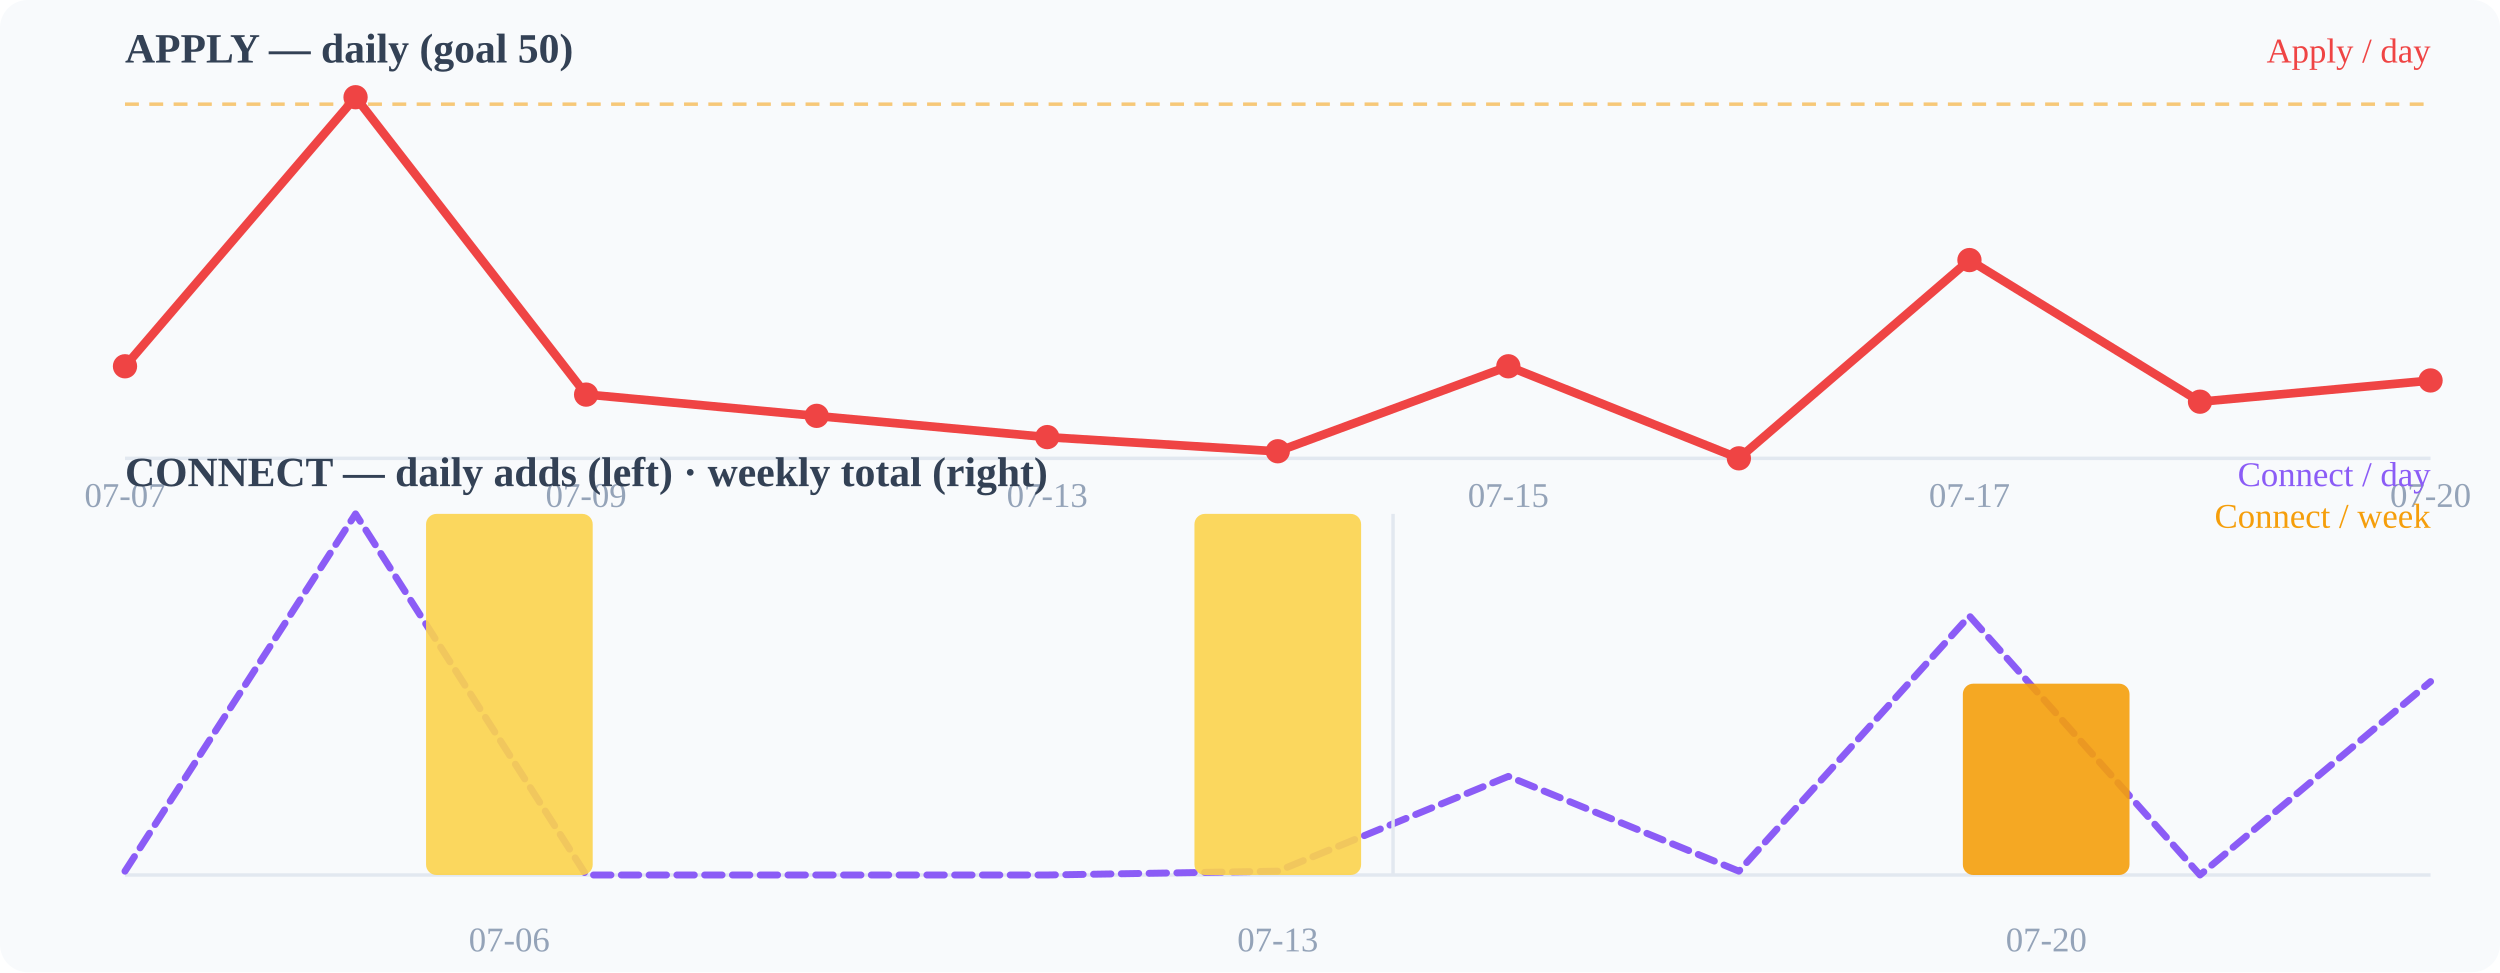
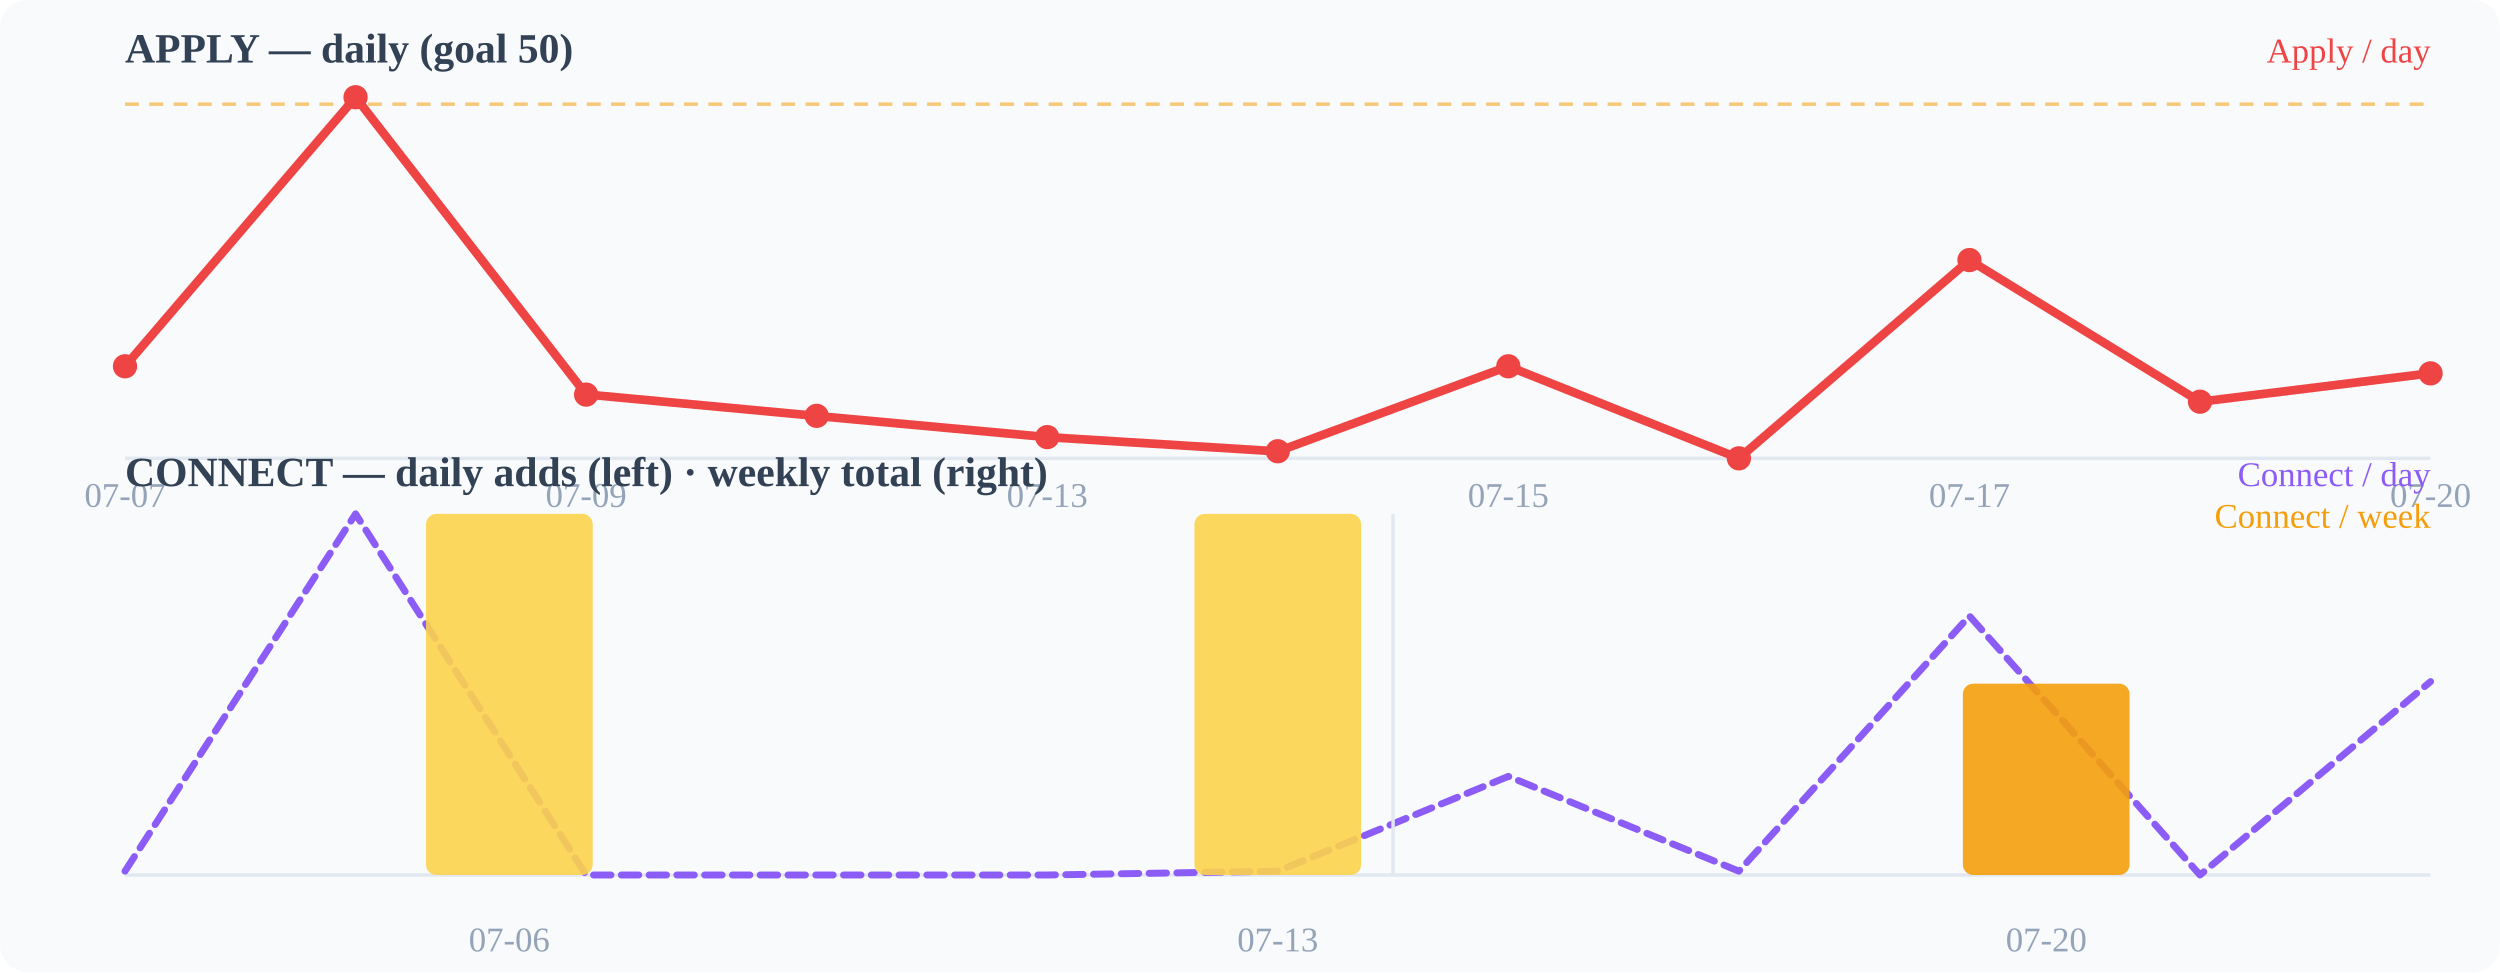
<svg xmlns="http://www.w3.org/2000/svg" width="720" height="280" viewBox="0 0 720 280">
  <rect width="720" height="280" fill="#f8fafc" rx="8" />
  <text x="36" y="18" font-size="12" font-weight="600" fill="#334155">APPLY — daily (goal 50)</text>
  <line x1="36" y1="132" x2="700" y2="132" stroke="#e2e8f0" stroke-width="1" />
  <line x1="36" y1="30.0" x2="700" y2="30.0" stroke="#f59e0b" stroke-width="1" stroke-dasharray="4 3" opacity="0.55" />
-   <polyline points="36.0,105.5 102.4,28.0 168.8,113.6 235.2,119.8 301.6,125.9 368.0,130.0 434.4,105.5 500.8,132.0 567.2,74.9 633.6,115.7 700.0,109.6" fill="none" stroke="#ef4444" stroke-width="2.5" stroke-linecap="round" stroke-linejoin="round" />
+   <polyline points="36.0,105.5 102.4,28.0 168.8,113.6 235.2,119.8 301.6,125.9 368.0,130.0 434.4,105.5 500.8,132.0 567.2,74.9 633.6,115.7 700.0,107.5" fill="none" stroke="#ef4444" stroke-width="2.5" stroke-linecap="round" stroke-linejoin="round" />
  <circle cx="36" cy="105.49" r="3.5" fill="#ef4444" />
  <circle cx="102.4" cy="28" r="3.5" fill="#ef4444" />
  <circle cx="168.8" cy="113.647" r="3.5" fill="#ef4444" />
  <circle cx="235.2" cy="119.765" r="3.5" fill="#ef4444" />
  <circle cx="301.6" cy="125.882" r="3.5" fill="#ef4444" />
  <circle cx="368" cy="129.961" r="3.5" fill="#ef4444" />
  <circle cx="434.4" cy="105.49" r="3.5" fill="#ef4444" />
  <circle cx="500.8" cy="132" r="3.5" fill="#ef4444" />
  <circle cx="567.2" cy="74.902" r="3.5" fill="#ef4444" />
  <circle cx="633.6" cy="115.686" r="3.5" fill="#ef4444" />
-   <circle cx="700" cy="109.569" r="3.5" fill="#ef4444" />
+   <circle cx="700" cy="107.529" r="3.5" fill="#ef4444" />
  <text x="36" y="146" font-size="10" fill="#94a3b8" text-anchor="middle">07-07</text>
  <text x="168.8" y="146" font-size="10" fill="#94a3b8" text-anchor="middle">07-09</text>
  <text x="301.6" y="146" font-size="10" fill="#94a3b8" text-anchor="middle">07-13</text>
  <text x="434.4" y="146" font-size="10" fill="#94a3b8" text-anchor="middle">07-15</text>
  <text x="567.2" y="146" font-size="10" fill="#94a3b8" text-anchor="middle">07-17</text>
  <text x="700" y="146" font-size="10" fill="#94a3b8" text-anchor="middle">07-20</text>
  <text x="36" y="140" font-size="12" font-weight="600" fill="#334155">CONNECT — daily adds (left) · weekly total (right)</text>
  <line x1="36" y1="252" x2="700" y2="252" stroke="#e2e8f0" stroke-width="1" />
  <polyline points="36.0,250.9 102.4,148.0 168.8,252.0 235.2,252.0 301.6,252.0 368.0,250.9 434.4,223.6 500.8,250.9 567.2,177.4 633.6,252.0 700.0,196.3" fill="none" stroke="#8b5cf6" stroke-width="2" stroke-linecap="round" stroke-linejoin="round" stroke-dasharray="5 3" />
  <rect x="122.7" y="148.0" width="48" height="104.0" rx="3" fill="#fcd34d" opacity="0.9" />
  <rect x="344.0" y="148.0" width="48" height="104.0" rx="3" fill="#fcd34d" opacity="0.9" />
  <rect x="565.3" y="196.9" width="48" height="55.1" rx="3" fill="#f59e0b" opacity="0.9" />
  <line x1="401.2" y1="148" x2="401.2" y2="252" stroke="#e2e8f0" stroke-width="1" />
  <text x="146.667" y="274" font-size="10" fill="#94a3b8" text-anchor="middle">07-06</text>
  <text x="368" y="274" font-size="10" fill="#94a3b8" text-anchor="middle">07-13</text>
  <text x="589.333" y="274" font-size="10" fill="#94a3b8" text-anchor="middle">07-20</text>
  <text x="700" y="18" font-size="10" fill="#ef4444" text-anchor="end">Apply / day</text>
  <text x="700" y="140" font-size="10" fill="#8b5cf6" text-anchor="end">Connect / day</text>
  <text x="700" y="152" font-size="10" fill="#f59e0b" text-anchor="end">Connect / week</text>
</svg>
